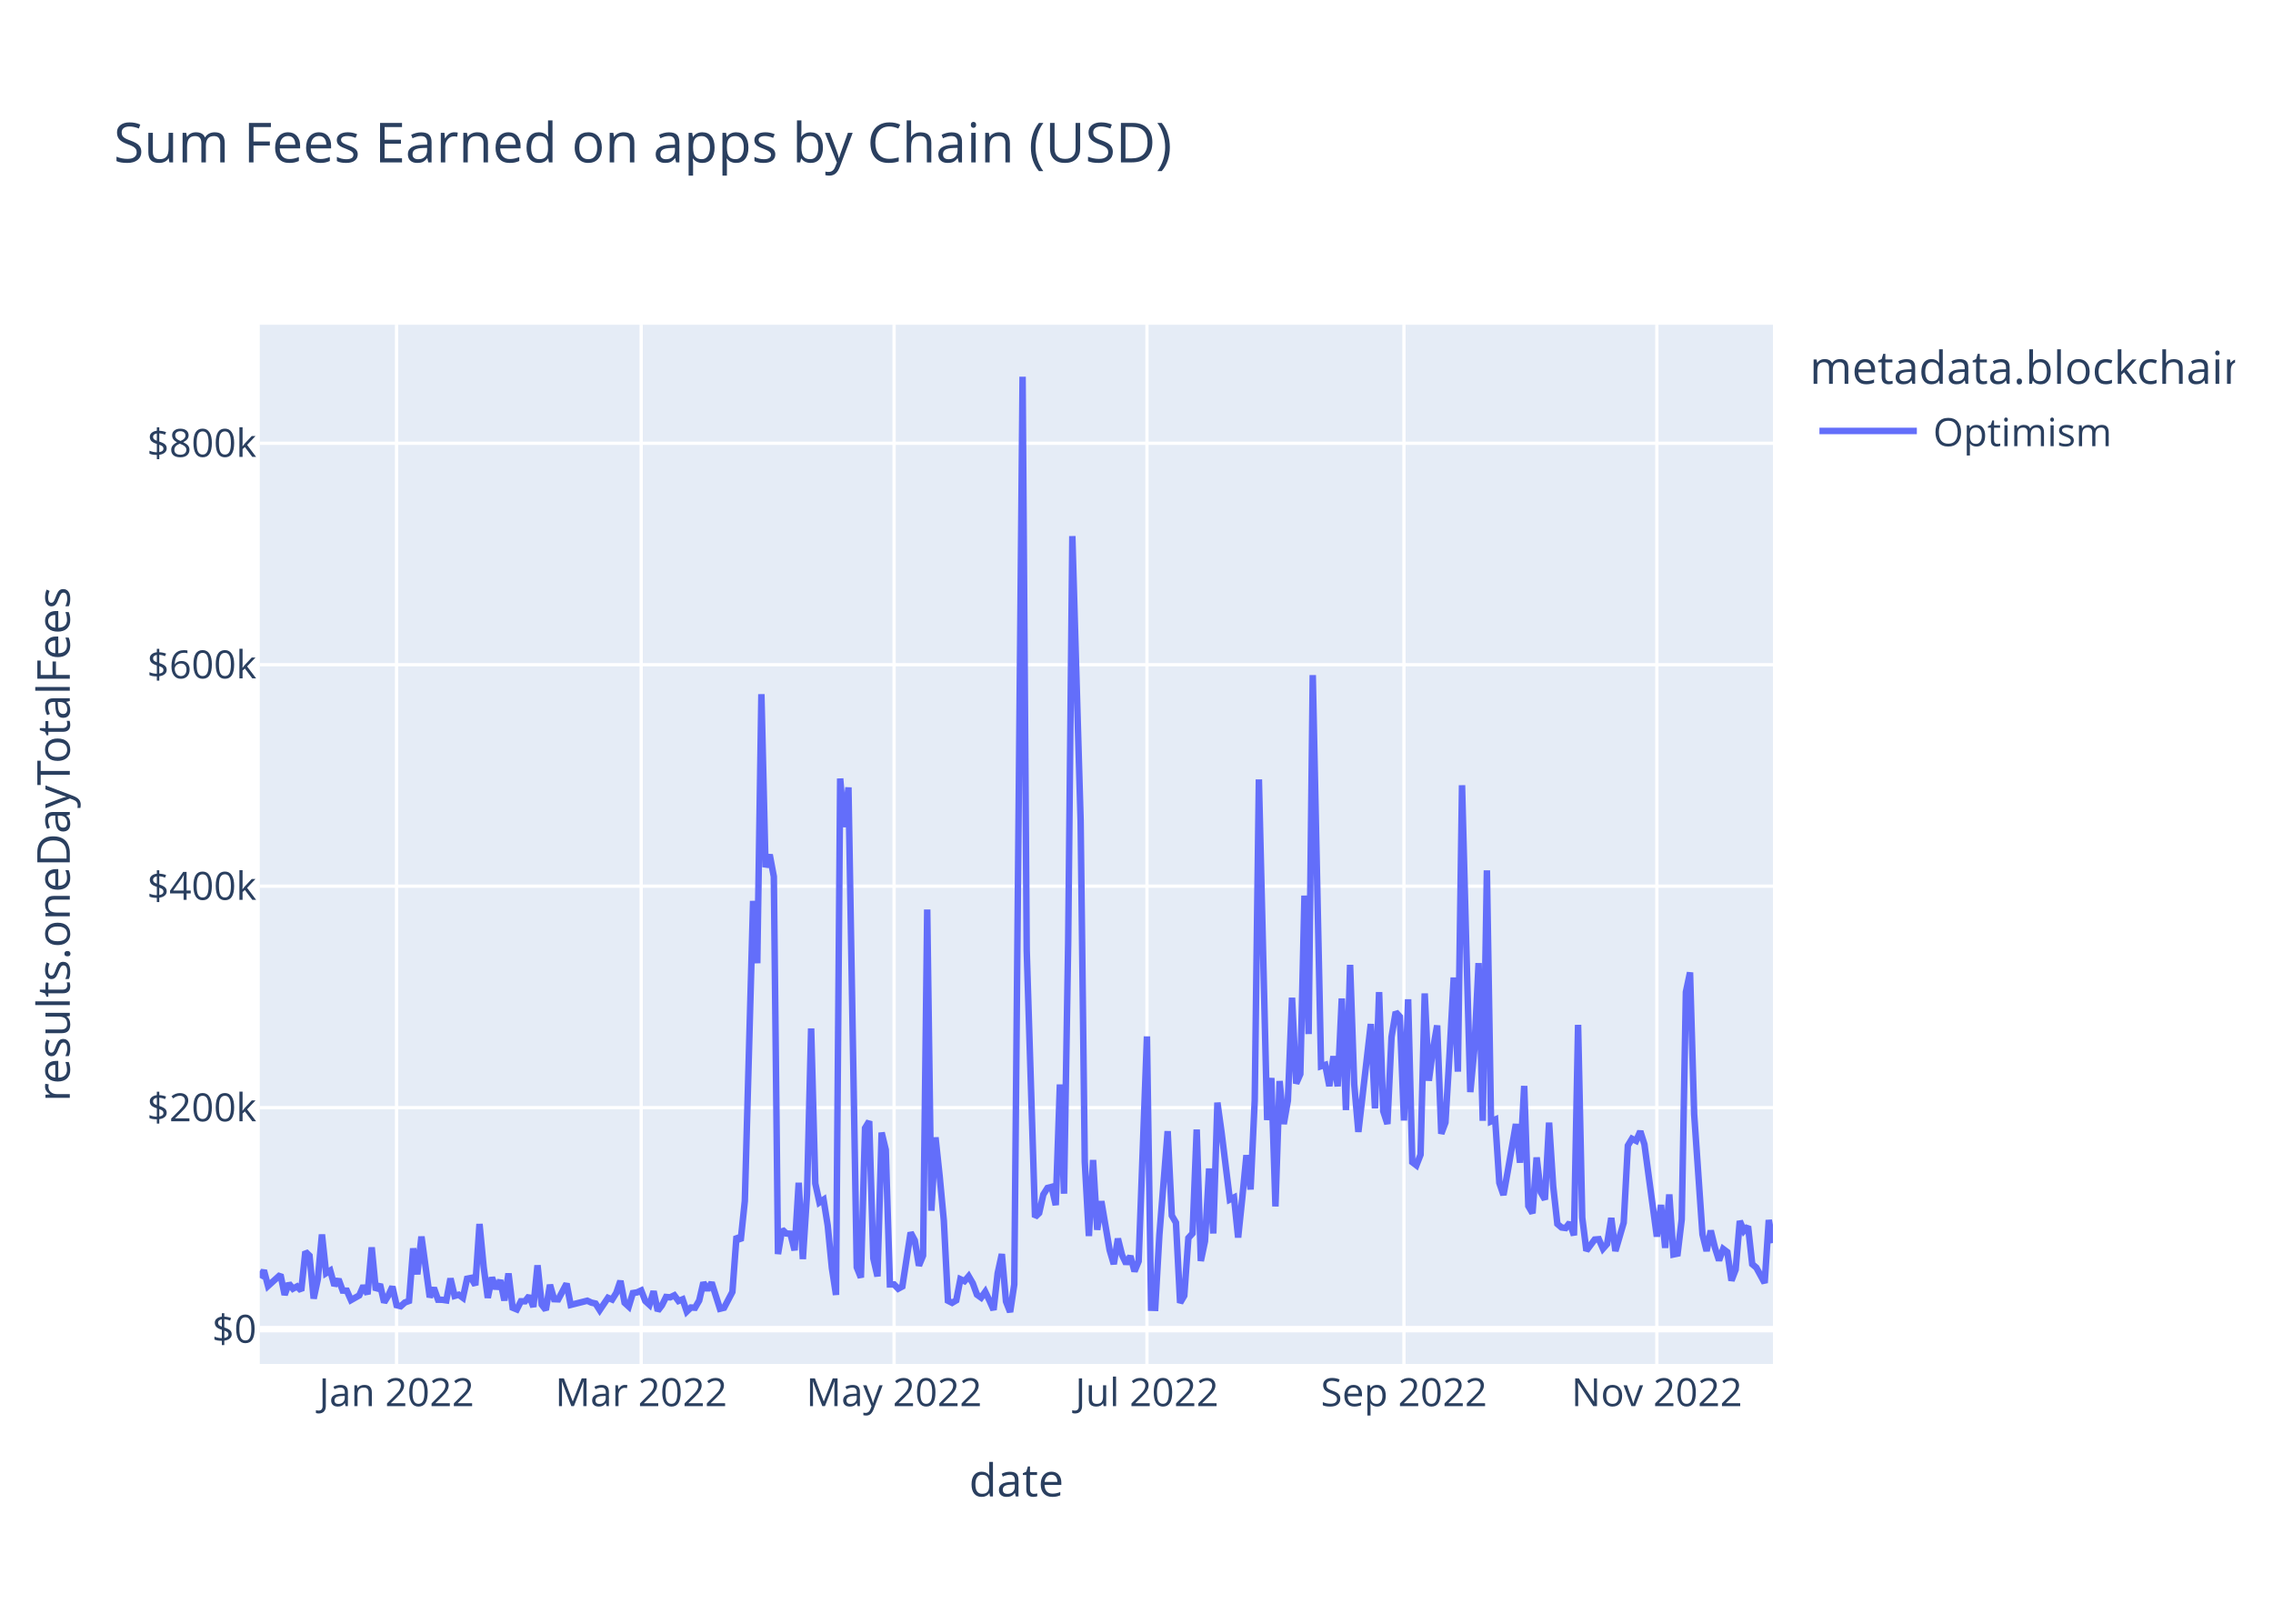
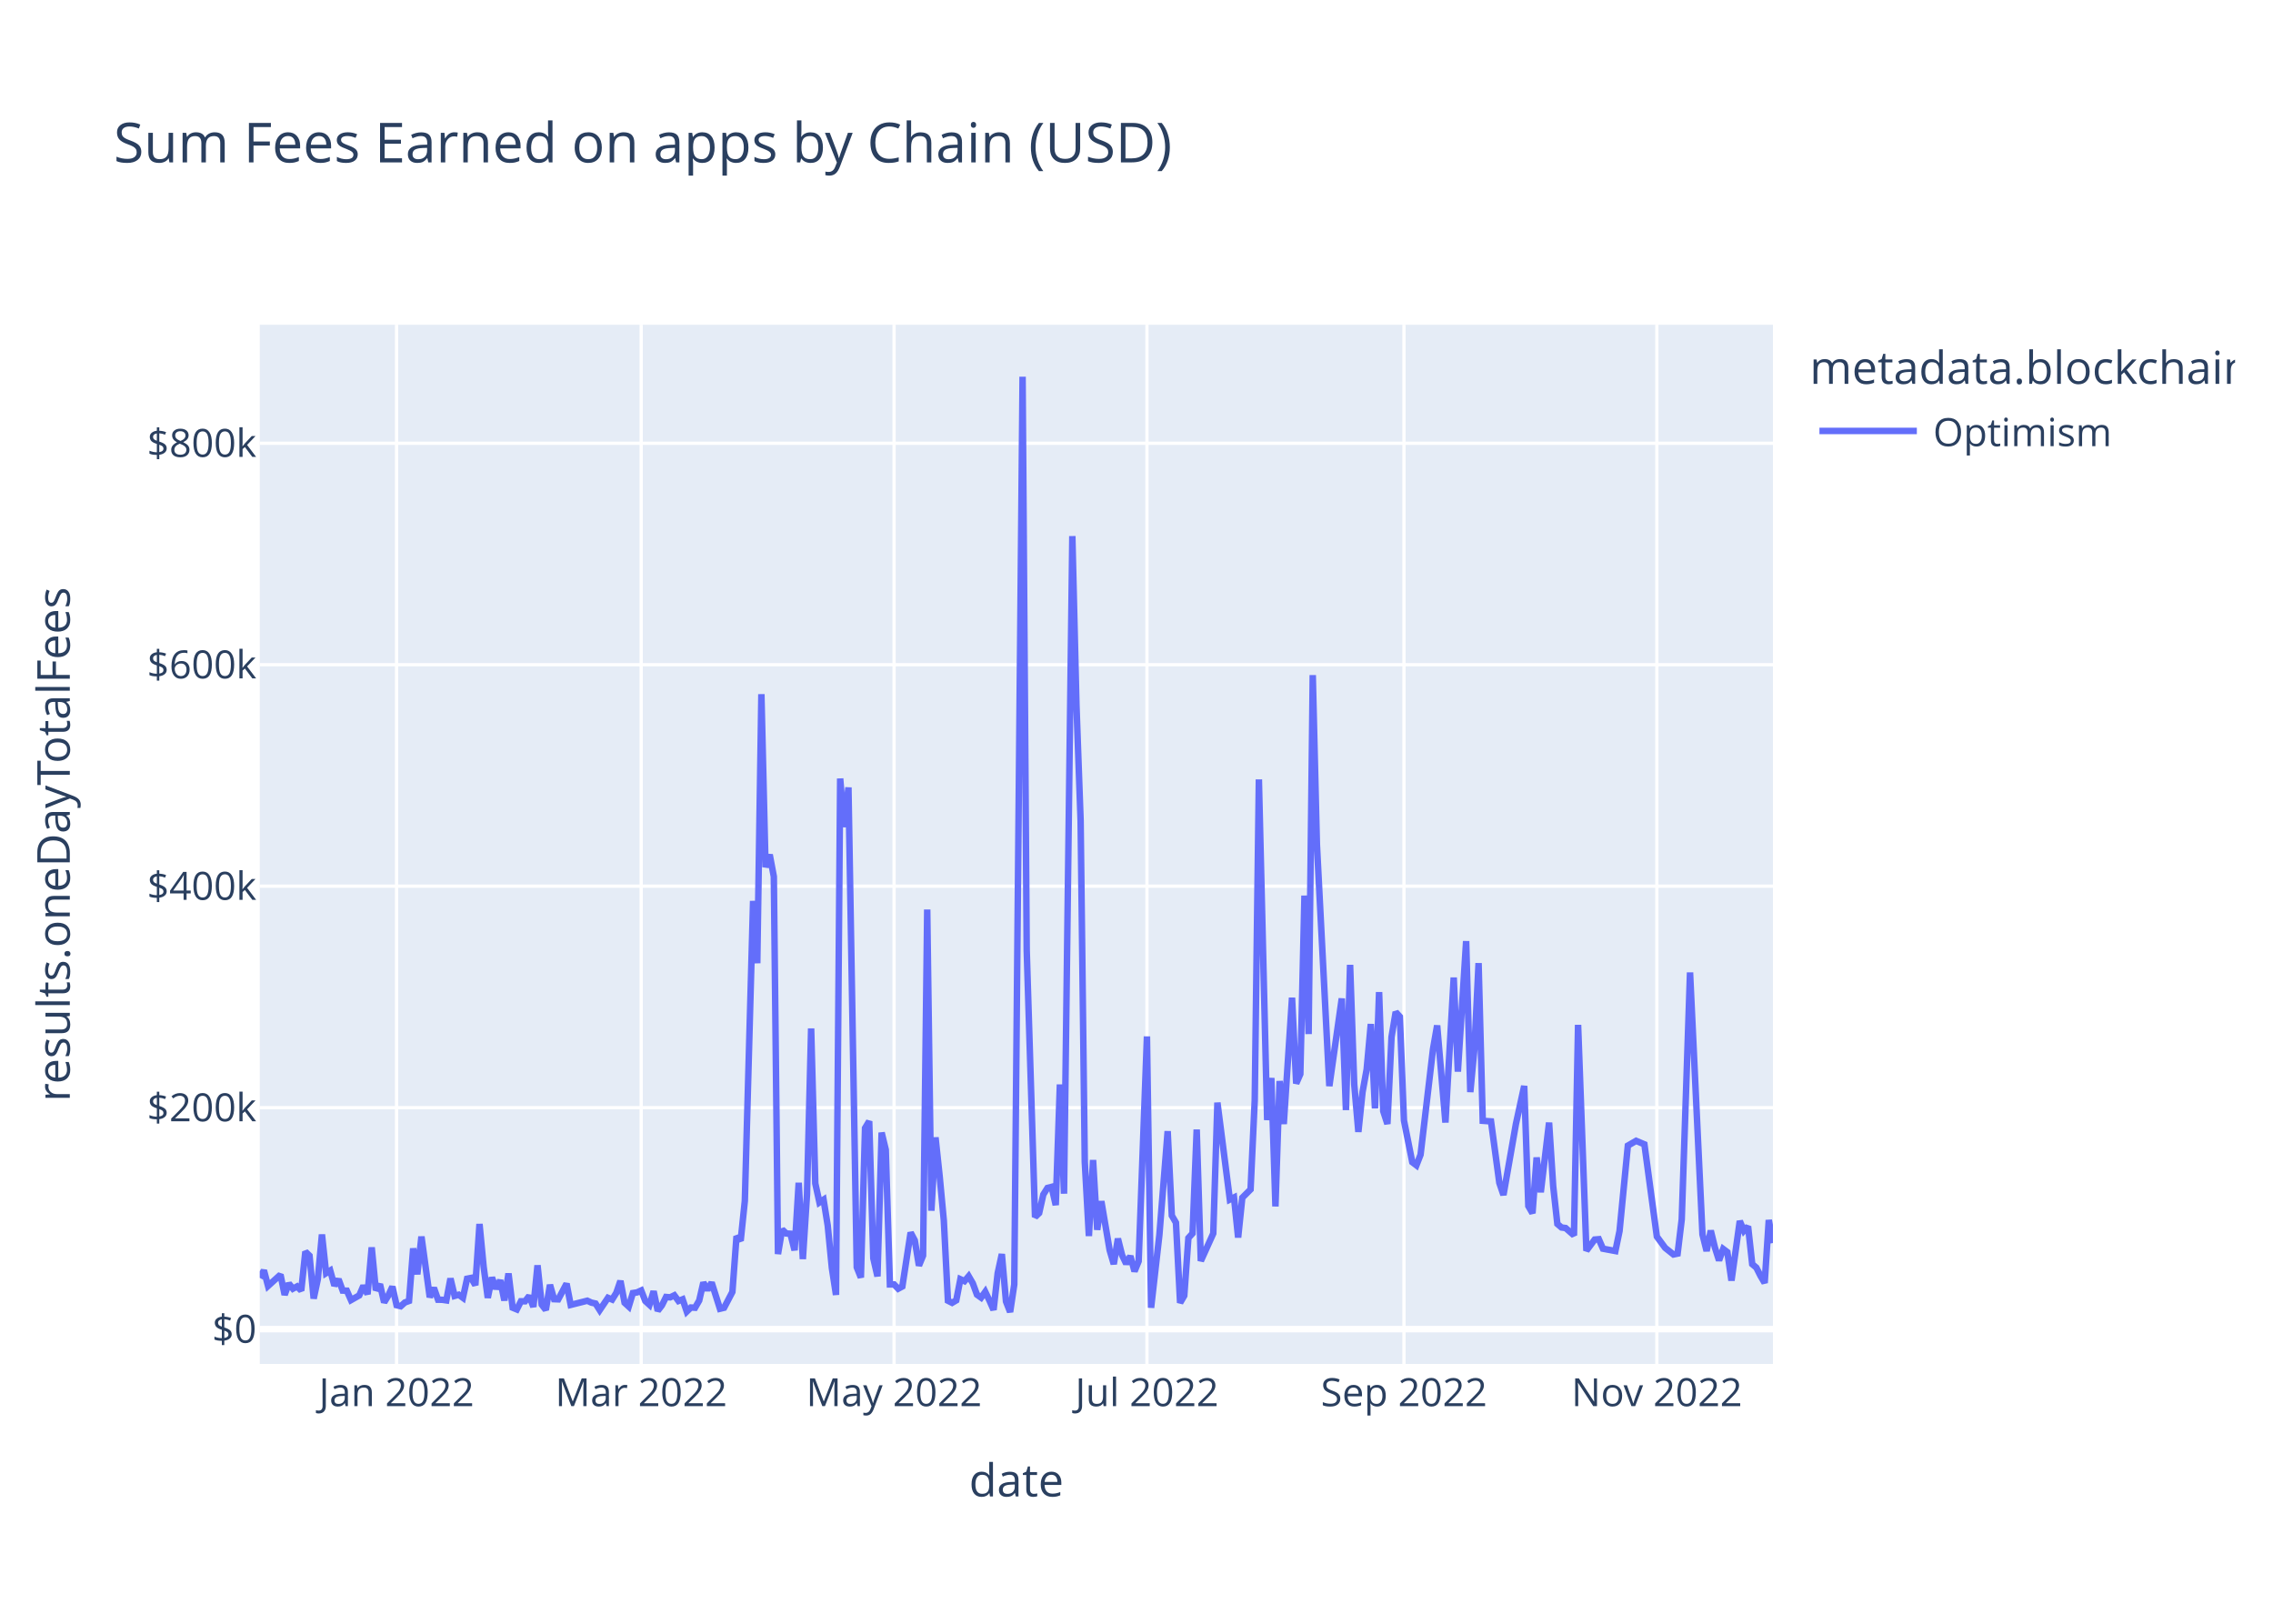
<svg xmlns="http://www.w3.org/2000/svg" class="main-svg" width="700" height="500" style="" viewBox="0 0 700 500">
  <rect x="0" y="0" width="700" height="500" style="fill: rgb(255, 255, 255); fill-opacity: 1;" />
-   <defs id="defs-6744ba">
+   <defs id="defs-1859c7">
    <g class="clips">
-       <clipPath id="clip6744baxyplot" class="plotclip">
+       <clipPath id="clip1859c7xyplot" class="plotclip">
        <rect width="466" height="320" />
      </clipPath>
-       <clipPath class="axesclip" id="clip6744bax">
+       <clipPath class="axesclip" id="clip1859c7x">
        <rect x="80" y="0" width="466" height="500" />
      </clipPath>
-       <clipPath class="axesclip" id="clip6744bay">
+       <clipPath class="axesclip" id="clip1859c7y">
        <rect x="0" y="100" width="700" height="320" />
      </clipPath>
-       <clipPath class="axesclip" id="clip6744baxy">
+       <clipPath class="axesclip" id="clip1859c7xy">
        <rect x="80" y="100" width="466" height="320" />
      </clipPath>
    </g>
    <g class="gradients" />
    <g class="patterns" />
  </defs>
  <g class="bglayer">
    <rect class="bg" x="80" y="100" width="466" height="320" style="fill: rgb(229, 236, 246); fill-opacity: 1; stroke-width: 0;" />
  </g>
  <g class="layer-below">
    <g class="imagelayer" />
    <g class="shapelayer" />
  </g>
  <g class="cartesianlayer">
    <g class="subplot xy">
      <g class="layer-subplot">
        <g class="shapelayer" />
        <g class="imagelayer" />
      </g>
      <g class="minor-gridlayer">
        <g class="x" />
        <g class="y" />
      </g>
      <g class="gridlayer">
        <g class="x">
          <path class="xgrid crisp" transform="translate(122.13,0)" d="M0,100v320" style="stroke: rgb(255, 255, 255); stroke-opacity: 1; stroke-width: 1px;" />
          <path class="xgrid crisp" transform="translate(197.46,0)" d="M0,100v320" style="stroke: rgb(255, 255, 255); stroke-opacity: 1; stroke-width: 1px;" />
          <path class="xgrid crisp" transform="translate(275.34,0)" d="M0,100v320" style="stroke: rgb(255, 255, 255); stroke-opacity: 1; stroke-width: 1px;" />
          <path class="xgrid crisp" transform="translate(353.22,0)" d="M0,100v320" style="stroke: rgb(255, 255, 255); stroke-opacity: 1; stroke-width: 1px;" />
          <path class="xgrid crisp" transform="translate(432.37,0)" d="M0,100v320" style="stroke: rgb(255, 255, 255); stroke-opacity: 1; stroke-width: 1px;" />
          <path class="xgrid crisp" transform="translate(510.25,0)" d="M0,100v320" style="stroke: rgb(255, 255, 255); stroke-opacity: 1; stroke-width: 1px;" />
        </g>
        <g class="y">
          <path class="ygrid crisp" transform="translate(0,341.08)" d="M80,0h466" style="stroke: rgb(255, 255, 255); stroke-opacity: 1; stroke-width: 1px;" />
          <path class="ygrid crisp" transform="translate(0,272.88)" d="M80,0h466" style="stroke: rgb(255, 255, 255); stroke-opacity: 1; stroke-width: 1px;" />
          <path class="ygrid crisp" transform="translate(0,204.69)" d="M80,0h466" style="stroke: rgb(255, 255, 255); stroke-opacity: 1; stroke-width: 1px;" />
          <path class="ygrid crisp" transform="translate(0,136.49)" d="M80,0h466" style="stroke: rgb(255, 255, 255); stroke-opacity: 1; stroke-width: 1px;" />
        </g>
      </g>
      <g class="zerolinelayer">
        <path class="yzl zl crisp" transform="translate(0,409.28)" d="M80,0h466" style="stroke: rgb(255, 255, 255); stroke-opacity: 1; stroke-width: 2px;" />
      </g>
      <path class="xlines-below" />
      <path class="ylines-below" />
      <g class="overlines-below" />
      <g class="xaxislayer-below" />
      <g class="yaxislayer-below" />
      <g class="overaxes-below" />
-       <g class="plot" transform="translate(80,100)" clip-path="url(#clip6744baxyplot)">
+       <g class="plot" transform="translate(80,100)" clip-path="url(#clip1859c7xyplot)">
        <g class="scatterlayer mlayer">
-           <g class="trace scatter trace57b748" style="stroke-miterlimit: 2; opacity: 1;">
+           <g class="trace scatter tracedf6f0f" style="stroke-miterlimit: 2; opacity: 1;">
            <g class="fills" />
            <g class="errorbars" />
            <g class="lines">
-               <path class="js-line" d="M0,293.49L1.28,291.19L2.55,295.99L6.38,292.51L7.66,298.72L8.94,295.22L10.21,296.83L11.49,296.14L12.77,297.42L14.04,285.43L15.32,286.66L16.6,299.87L17.87,293.92L19.15,280.14L20.43,292.04L21.7,291.25L22.98,295.86L24.26,293.93L25.53,297.41L26.81,297.44L28.09,300.34L30.64,298.89L31.92,295.92L33.19,298.52L34.47,284.11L35.75,297.31L37.02,295.47L38.3,301.05L39.58,298.94L40.85,296.2L42.13,301.91L43.41,302.23L44.68,301.08L45.96,300.61L47.24,284.42L48.52,292.4L49.79,280.78L52.35,299.45L53.62,296.58L54.9,300.22L56.18,300.24L57.45,300.43L58.73,293.69L60.01,299.05L61.28,298.69L62.56,299.63L63.84,293.76L65.11,293.51L66.39,295.75L67.67,276.9L68.94,290.07L70.22,299.64L71.5,293.38L72.77,296.84L74.05,294.23L75.33,300.45L76.6,292.14L77.88,302.68L79.16,303.21L80.43,300.7L81.71,300.7L82.99,299.05L84.26,302.43L85.54,289.63L86.82,301.72L88.09,303.37L89.37,295.64L90.65,300.06L91.92,300.11L94.48,295.28L95.75,301.82L100.86,300.53L102.14,301.12L103.41,301.4L104.69,303.42L107.24,299.64L108.52,300.17L109.8,298.11L111.07,294.43L112.35,301.16L113.63,302.33L114.9,298.17L116.18,297.97L117.46,297.38L118.73,300.62L120.01,301.79L121.29,297.62L122.56,303.63L123.84,301.96L125.12,299.38L126.39,299.49L127.67,298.87L128.95,300.61L130.22,300.1L131.5,303.87L132.78,302.62L134.05,302.69L135.33,300.47L136.61,294.93L137.88,297.22L139.16,294.94L141.72,303.01L142.99,302.7L145.55,297.82L146.82,280.69L148.1,282.05L149.38,269.8L151.93,177.42L153.21,196.61L154.48,113.76L155.76,167.03L157.04,163.17L158.31,169.92L159.59,286.16L160.87,278.6L162.14,279.82L163.42,279.91L164.7,285L165.97,264.21L167.25,287.71L168.53,267.8L169.8,216.69L171.08,264.42L172.36,270.26L173.63,269.42L174.91,277.4L176.19,290.48L177.46,298.74L178.74,139.73L180.02,154.68L181.29,142.47L183.85,290.23L185.12,293.39L186.4,247.38L187.68,245.26L188.95,287.48L190.23,293.03L191.51,248.76L192.78,254.05L194.06,295.52L195.34,295.51L196.61,296.83L197.89,296.14L200.44,279.54L201.72,281.96L203,289.72L204.27,286.64L205.55,180.07L206.83,272.82L208.1,250.24L209.38,262.2L210.66,275.83L211.93,300.53L213.21,301.18L214.49,300.42L215.76,293.91L217.04,294.5L218.32,292.99L219.59,295.18L220.87,298.67L222.15,299.58L223.42,297.78L224.7,300.46L225.98,303.35L227.25,292.06L228.53,286.17L229.81,300.76L231.08,304L232.36,295.52L234.92,16L236.19,192.62L238.75,274.77L240.02,273.54L241.3,267.84L242.58,265.81L243.85,265.48L245.13,271.09L246.41,233.95L247.68,267.57L248.96,190.2L250.24,65.08L252.79,152.69L254.07,257.76L255.34,280.62L256.62,257.2L257.9,278.7L259.17,269.9L261.73,284.96L263,289.26L264.28,281.42L265.56,286.51L266.83,289.15L268.11,286.79L269.39,291.48L270.66,288.38L273.22,219.15L274.49,302.7L275.77,302.74L277.05,280.24L279.6,248.32L280.88,274.32L282.15,276.5L283.43,301.18L284.71,298.99L285.98,281.21L287.26,279.8L288.54,247.82L289.81,288.29L291.09,282.2L292.37,259.82L293.64,279.82L294.92,239.53L296.2,248.76L298.75,269.37L300.03,268.74L301.3,281.07L302.58,268.81L303.86,255.72L305.13,266.27L306.41,238.8L307.69,140.01L310.24,244.9L311.52,231.94L312.79,271.5L314.07,232.88L315.35,246.13L316.62,238.9L317.9,207.22L319.18,233.64L320.45,230.74L321.73,175.78L323.01,218.42L324.28,107.89L326.84,228.32L328.12,227.91L329.39,234.44L330.67,225.25L331.95,234.51L333.22,207.46L334.5,241.83L335.78,197.11L337.05,233.89L338.33,248.55L342.16,215.33L343.44,241.31L344.71,205.5L345.99,242.17L347.27,246.1L348.54,219.33L349.82,211.64L351.1,213.07L352.37,245.04L353.65,207.71L354.93,257.87L356.2,258.84L357.48,255.56L358.76,205.91L360.03,232.79L361.31,223.07L362.59,215.77L363.86,249.11L365.14,245.66L366.42,224.45L367.69,201.01L368.97,229.99L370.25,141.8L371.52,189.8L372.8,236.29L374.08,222.74L375.35,196.57L376.63,245.13L377.91,168.01L379.18,245.31L380.46,244.75L381.74,264.24L383.01,267.97L384.29,260.91L386.84,246.13L388.12,258.03L389.4,234.39L390.67,271.37L391.95,273.59L393.23,256.42L394.5,267.13L395.78,269.37L397.06,245.69L398.33,265.32L399.61,276.89L400.89,277.98L402.16,278.15L403.44,276.5L404.72,280.4L405.99,215.59L407.27,274.94L408.55,285.13L411.1,281.7L412.38,281.59L413.65,284.51L414.93,283.06L416.21,275.05L417.48,285.23L420.04,276.5L421.32,252.77L422.59,250.66L423.87,251.3L425.15,248.35L426.42,252.38L430.25,280.78L431.53,271.04L432.81,284.26L434.08,267.81L435.36,286.29L436.64,286.02L437.91,275.5L439.19,205.49L440.47,199.45L441.74,243.14L444.3,280.12L445.57,285.22L446.85,278.94L448.13,284.16L449.4,288.12L450.68,284.6L451.96,285.56L453.23,294.33L454.51,290.96L455.79,275.99L457.06,279.01L458.34,277.65L459.62,289.27L460.89,290.34L463.45,295.06L464.72,275.68L466,282.77" style="vector-effect: non-scaling-stroke; fill: none; stroke: rgb(99, 110, 250); stroke-opacity: 1; stroke-width: 2px; opacity: 1;" />
+               <path class="js-line" d="M0,293.49L1.28,291.19L2.55,295.99L6.38,292.51L7.66,298.72L8.94,295.22L10.21,296.83L11.49,296.14L12.77,297.42L14.04,285.43L15.32,286.66L16.6,299.87L17.87,293.92L19.15,280.14L20.43,292.04L21.7,291.25L22.98,295.86L24.26,293.93L25.53,297.41L26.81,297.44L28.09,300.34L30.64,298.89L31.92,295.92L33.19,298.52L34.47,284.11L35.75,297.31L37.02,295.47L38.3,301.05L39.58,298.94L40.85,296.2L42.13,301.91L43.41,302.23L44.68,301.08L45.96,300.61L47.24,284.42L48.52,292.4L49.79,280.78L52.35,299.45L53.62,296.58L54.9,300.22L56.18,300.24L57.45,300.43L58.73,293.69L60.01,299.05L61.28,298.69L62.56,299.63L63.84,293.76L65.11,293.51L66.39,295.75L67.67,276.9L68.94,290.07L70.22,299.64L71.5,293.38L72.77,296.84L74.05,294.23L75.33,300.45L76.6,292.14L77.88,302.68L79.16,303.21L80.43,300.7L81.71,300.7L82.99,299.05L84.26,302.43L85.54,289.63L86.82,301.72L88.09,303.37L89.37,295.64L90.65,300.06L91.92,300.11L94.48,295.28L95.75,301.82L100.86,300.53L102.14,301.12L103.41,301.4L104.69,303.42L107.24,299.64L108.52,300.17L109.8,298.11L111.07,294.43L112.35,301.16L113.63,302.33L114.9,298.17L116.18,297.97L117.46,297.38L118.73,300.62L120.01,301.79L121.29,297.62L122.56,303.63L123.84,301.96L125.12,299.38L126.39,299.49L127.67,298.87L128.95,300.61L130.22,300.1L131.5,303.87L132.78,302.62L134.05,302.69L135.33,300.47L136.61,294.93L137.88,297.22L139.16,294.94L141.72,303.01L142.99,302.7L145.55,297.82L146.82,280.69L148.1,282.05L149.38,269.8L151.93,177.42L153.21,196.61L154.48,113.76L155.76,167.03L157.04,163.17L158.31,169.92L159.59,286.16L160.87,278.6L162.14,279.82L163.42,279.91L164.7,285L165.97,264.21L167.25,287.71L168.53,267.8L169.8,216.69L171.08,264.42L172.36,270.26L173.63,269.42L174.91,277.4L176.19,290.48L177.46,298.74L178.74,139.73L180.02,154.68L181.29,142.47L183.85,290.23L185.12,293.39L186.4,247.38L187.68,245.26L188.95,287.48L190.23,293.03L191.51,248.76L192.78,254.05L194.06,295.52L195.34,295.51L196.61,296.83L197.89,296.14L200.44,279.54L201.72,281.96L203,289.72L204.27,286.64L205.55,180.07L206.83,272.82L208.1,250.24L209.38,262.2L210.66,275.83L211.93,300.53L213.21,301.18L214.49,300.42L215.76,293.91L217.04,294.5L218.32,292.99L219.59,295.18L220.87,298.67L222.15,299.58L223.42,297.78L224.7,300.46L225.98,303.35L227.25,292.06L228.53,286.17L229.81,300.76L231.08,304L232.36,295.52L234.92,16L236.19,192.62L238.75,274.77L240.02,273.54L241.3,267.84L242.58,265.81L243.85,265.48L245.13,271.09L246.41,233.95L247.68,267.57L250.24,65.08L251.51,117.15L252.79,152.69L254.07,257.76L255.34,280.62L256.62,257.2L257.9,278.7L259.17,269.9L261.73,284.96L263,289.26L264.28,281.42L265.56,286.51L266.83,289.15L268.11,286.79L269.39,291.48L270.66,288.38L273.22,219.15L274.49,302.7L277.05,280.24L279.6,248.32L280.88,274.32L282.15,276.5L283.43,301.18L284.71,298.99L285.98,281.21L287.26,279.8L288.54,247.82L289.81,288.29L293.64,279.82L294.92,239.53L298.75,269.37L300.03,268.74L301.3,281.07L302.58,268.81L305.13,266.27L306.41,238.8L307.69,140.01L310.24,244.9L311.52,231.94L312.79,271.5L314.07,232.88L315.35,246.13L317.9,207.22L319.18,233.64L320.45,230.74L321.73,175.78L323.01,218.42L324.28,107.89L325.56,160.01L329.39,234.44L333.22,207.46L334.5,241.83L335.78,197.11L337.05,233.89L338.33,248.55L339.61,236.31L340.88,229.31L342.16,215.33L343.44,241.31L344.71,205.5L345.99,242.17L347.27,246.1L348.54,219.33L349.82,211.64L351.1,213.07L352.37,245.04L354.93,257.87L356.2,258.84L357.48,255.56L361.31,223.07L362.59,215.77L365.14,245.66L367.69,201.01L368.97,229.99L371.52,189.8L372.8,236.29L374.08,222.74L375.35,196.57L376.63,245.13L379.18,245.31L381.74,264.24L383.01,267.97L386.84,246.13L389.4,234.39L390.67,271.37L391.95,273.59L393.23,256.42L394.5,267.13L397.06,245.69L398.33,265.32L399.61,276.89L400.89,277.98L402.16,278.15L404.72,280.4L405.99,215.59L408.55,285.13L411.1,281.7L412.38,281.59L413.65,284.51L417.48,285.23L418.76,279.07L421.32,252.77L423.87,251.3L426.42,252.38L430.25,280.78L432.81,284.26L435.36,286.29L436.64,286.02L437.91,275.5L440.47,199.45L444.3,280.12L445.57,285.22L446.85,278.94L448.13,284.16L449.4,288.12L450.68,284.6L451.96,285.56L453.23,294.33L455.79,275.99L457.06,279.01L458.34,277.65L459.62,289.27L460.89,290.34L462.17,292.88L463.45,295.06L464.72,275.68L466,282.77" style="vector-effect: non-scaling-stroke; fill: none; stroke: rgb(99, 110, 250); stroke-opacity: 1; stroke-width: 2px; opacity: 1;" />
            </g>
            <g class="points" />
            <g class="text" />
          </g>
        </g>
      </g>
      <g class="overplot" />
      <path class="xlines-above crisp" d="M0,0" style="fill: none;" />
      <path class="ylines-above crisp" d="M0,0" style="fill: none;" />
      <g class="overlines-above" />
      <g class="xaxislayer-above">
        <g class="xtick">
          <text text-anchor="middle" x="0" y="433" transform="translate(122.13,0)" style="font-family: 'Open Sans', verdana, arial, sans-serif; font-size: 12px; fill: rgb(42, 63, 95); fill-opacity: 1; white-space: pre; opacity: 1;">Jan 2022</text>
        </g>
        <g class="xtick">
          <text text-anchor="middle" x="0" y="433" style="font-family: 'Open Sans', verdana, arial, sans-serif; font-size: 12px; fill: rgb(42, 63, 95); fill-opacity: 1; white-space: pre; opacity: 1;" transform="translate(197.46,0)">Mar 2022</text>
        </g>
        <g class="xtick">
          <text text-anchor="middle" x="0" y="433" style="font-family: 'Open Sans', verdana, arial, sans-serif; font-size: 12px; fill: rgb(42, 63, 95); fill-opacity: 1; white-space: pre; opacity: 1;" transform="translate(275.34,0)">May 2022</text>
        </g>
        <g class="xtick">
          <text text-anchor="middle" x="0" y="433" style="font-family: 'Open Sans', verdana, arial, sans-serif; font-size: 12px; fill: rgb(42, 63, 95); fill-opacity: 1; white-space: pre; opacity: 1;" transform="translate(353.22,0)">Jul 2022</text>
        </g>
        <g class="xtick">
          <text text-anchor="middle" x="0" y="433" style="font-family: 'Open Sans', verdana, arial, sans-serif; font-size: 12px; fill: rgb(42, 63, 95); fill-opacity: 1; white-space: pre; opacity: 1;" transform="translate(432.37,0)">Sep 2022</text>
        </g>
        <g class="xtick">
          <text text-anchor="middle" x="0" y="433" style="font-family: 'Open Sans', verdana, arial, sans-serif; font-size: 12px; fill: rgb(42, 63, 95); fill-opacity: 1; white-space: pre; opacity: 1;" transform="translate(510.25,0)">Nov 2022</text>
        </g>
      </g>
      <g class="yaxislayer-above">
        <g class="ytick">
          <text text-anchor="end" x="79" y="4.2" transform="translate(0,409.28)" style="font-family: 'Open Sans', verdana, arial, sans-serif; font-size: 12px; fill: rgb(42, 63, 95); fill-opacity: 1; white-space: pre; opacity: 1;">$0</text>
        </g>
        <g class="ytick">
          <text text-anchor="end" x="79" y="4.2" style="font-family: 'Open Sans', verdana, arial, sans-serif; font-size: 12px; fill: rgb(42, 63, 95); fill-opacity: 1; white-space: pre; opacity: 1;" transform="translate(0,341.08)">$200k</text>
        </g>
        <g class="ytick">
          <text text-anchor="end" x="79" y="4.2" style="font-family: 'Open Sans', verdana, arial, sans-serif; font-size: 12px; fill: rgb(42, 63, 95); fill-opacity: 1; white-space: pre; opacity: 1;" transform="translate(0,272.88)">$400k</text>
        </g>
        <g class="ytick">
          <text text-anchor="end" x="79" y="4.2" style="font-family: 'Open Sans', verdana, arial, sans-serif; font-size: 12px; fill: rgb(42, 63, 95); fill-opacity: 1; white-space: pre; opacity: 1;" transform="translate(0,204.69)">$600k</text>
        </g>
        <g class="ytick">
          <text text-anchor="end" x="79" y="4.2" style="font-family: 'Open Sans', verdana, arial, sans-serif; font-size: 12px; fill: rgb(42, 63, 95); fill-opacity: 1; white-space: pre; opacity: 1;" transform="translate(0,136.49)">$800k</text>
        </g>
      </g>
      <g class="overaxes-above" />
    </g>
  </g>
  <g class="polarlayer" />
  <g class="smithlayer" />
  <g class="ternarylayer" />
  <g class="geolayer" />
  <g class="funnelarealayer" />
  <g class="pielayer" />
  <g class="iciclelayer" />
  <g class="treemaplayer" />
  <g class="sunburstlayer" />
  <g class="glimages" />
-   <defs id="topdefs-6744ba">
+   <defs id="topdefs-1859c7">
    <g class="clips" />
-     <clipPath id="legend6744ba">
+     <clipPath id="legend1859c7">
      <rect width="133" height="48" x="0" y="0" />
    </clipPath>
  </defs>
  <g class="layer-above">
    <g class="imagelayer" />
    <g class="shapelayer" />
  </g>
  <g class="infolayer">
    <g class="legend" pointer-events="all" transform="translate(555.32,100)">
      <rect class="bg" shape-rendering="crispEdges" style="stroke: rgb(68, 68, 68); stroke-opacity: 1; fill: rgb(255, 255, 255); fill-opacity: 1; stroke-width: 0px;" width="133" height="48" x="0" y="0" />
-       <g class="scrollbox" transform="" clip-path="url(#legend6744ba)">
+       <g class="scrollbox" transform="" clip-path="url(#legend1859c7)">
        <text class="legendtitletext" text-anchor="start" x="2" y="18.2" style="font-family: 'Open Sans', verdana, arial, sans-serif; font-size: 14px; fill: rgb(42, 63, 95); fill-opacity: 1; white-space: pre;">metadata.blockchain</text>
        <g class="groups" transform="">
          <g class="traces" transform="translate(0,32.7)" style="opacity: 1;">
            <text class="legendtext" text-anchor="start" x="40" y="4.68" style="font-family: 'Open Sans', verdana, arial, sans-serif; font-size: 12px; fill: rgb(42, 63, 95); fill-opacity: 1; white-space: pre;">Optimism</text>
            <g class="layers" style="opacity: 1;">
              <g class="legendfill" />
              <g class="legendlines">
                <path class="js-line" d="M5,0h30" style="fill: none; stroke: rgb(99, 110, 250); stroke-opacity: 1; stroke-width: 2px;" />
              </g>
              <g class="legendsymbols">
                <g class="legendpoints" />
              </g>
            </g>
            <rect class="legendtoggle" x="0" y="-9.5" width="90.672" height="19" style="fill: rgb(0, 0, 0); fill-opacity: 0;" />
          </g>
        </g>
      </g>
      <rect class="scrollbar" rx="20" ry="3" width="0" height="0" style="fill: rgb(128, 139, 164); fill-opacity: 1;" x="0" y="0" />
    </g>
    <g class="g-gtitle">
      <text class="gtitle" x="35" y="50" text-anchor="start" dy="0em" style="font-family: 'Open Sans', verdana, arial, sans-serif; font-size: 17px; fill: rgb(42, 63, 95); opacity: 1; font-weight: normal; white-space: pre;">Sum Fees Earned on apps by Chain (USD)</text>
    </g>
    <g class="g-xtitle">
      <text class="xtitle" x="313" y="460.8" text-anchor="middle" style="font-family: 'Open Sans', verdana, arial, sans-serif; font-size: 14px; fill: rgb(42, 63, 95); opacity: 1; font-weight: normal; white-space: pre;">date</text>
    </g>
    <g class="g-ytitle">
      <text class="ytitle" transform="rotate(-90,21.49688,260)" x="21.497" y="260" text-anchor="middle" style="font-family: 'Open Sans', verdana, arial, sans-serif; font-size: 14px; fill: rgb(42, 63, 95); opacity: 1; font-weight: normal; white-space: pre;">results.oneDayTotalFees</text>
    </g>
  </g>
</svg>
